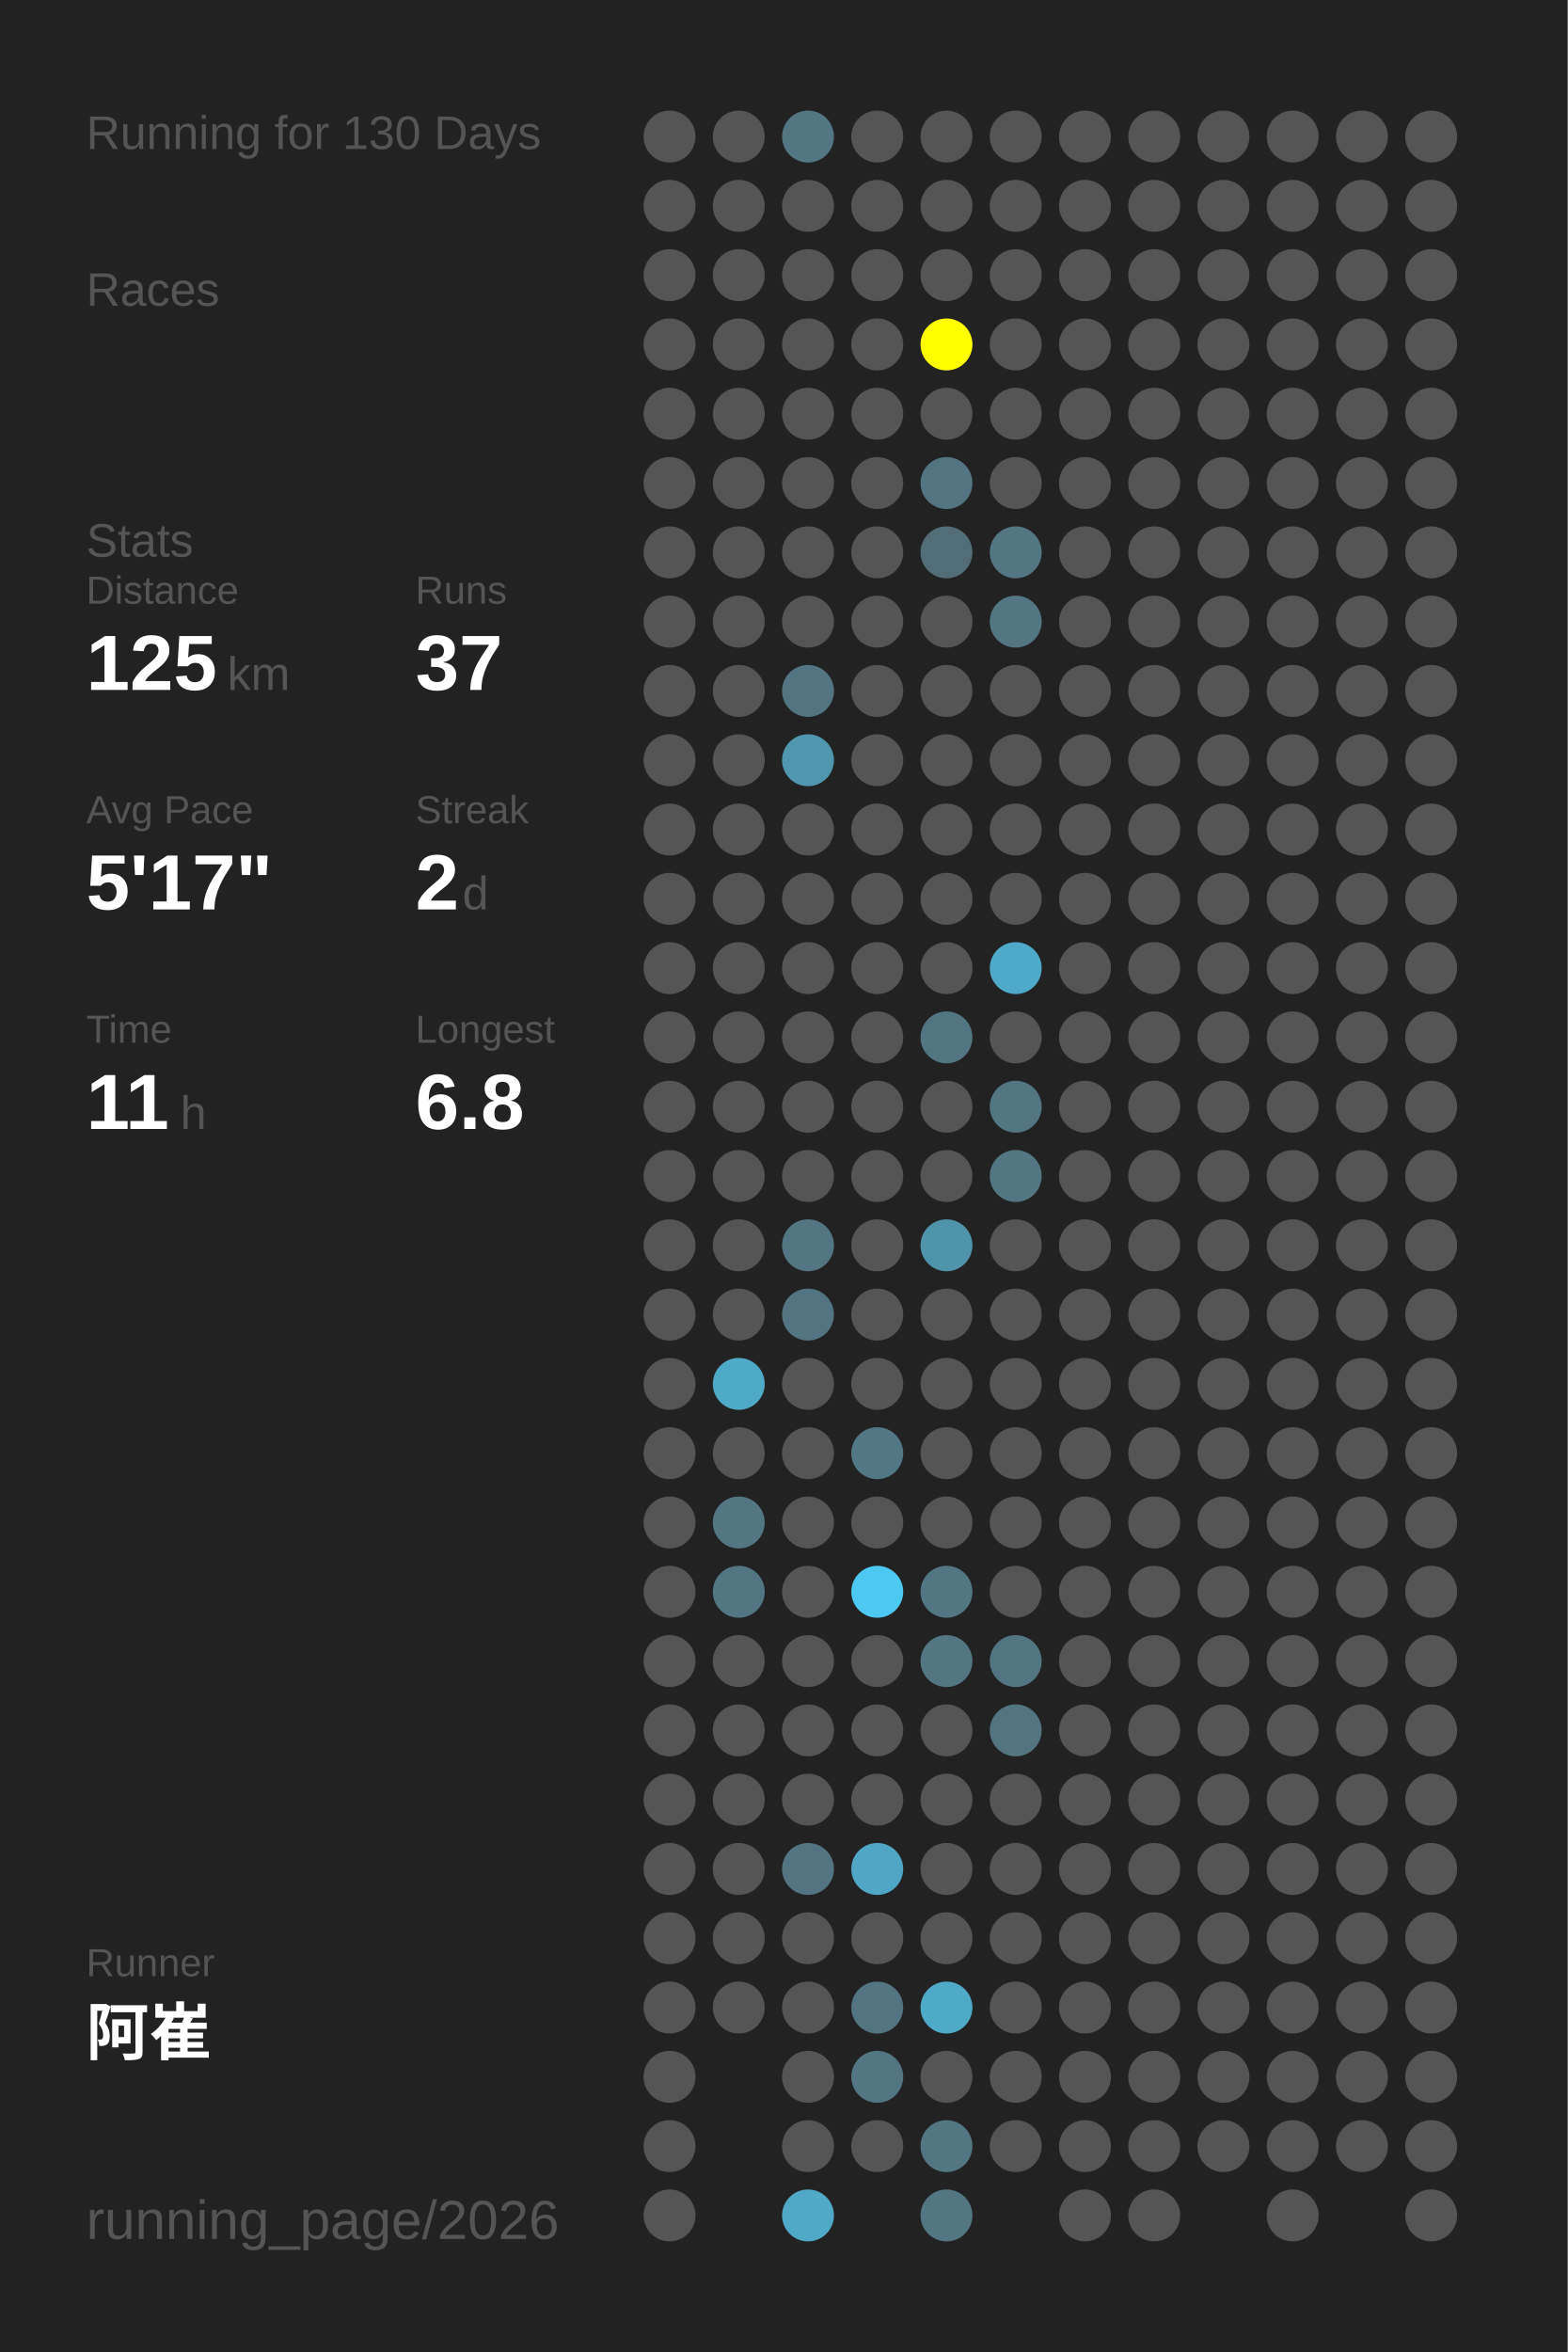
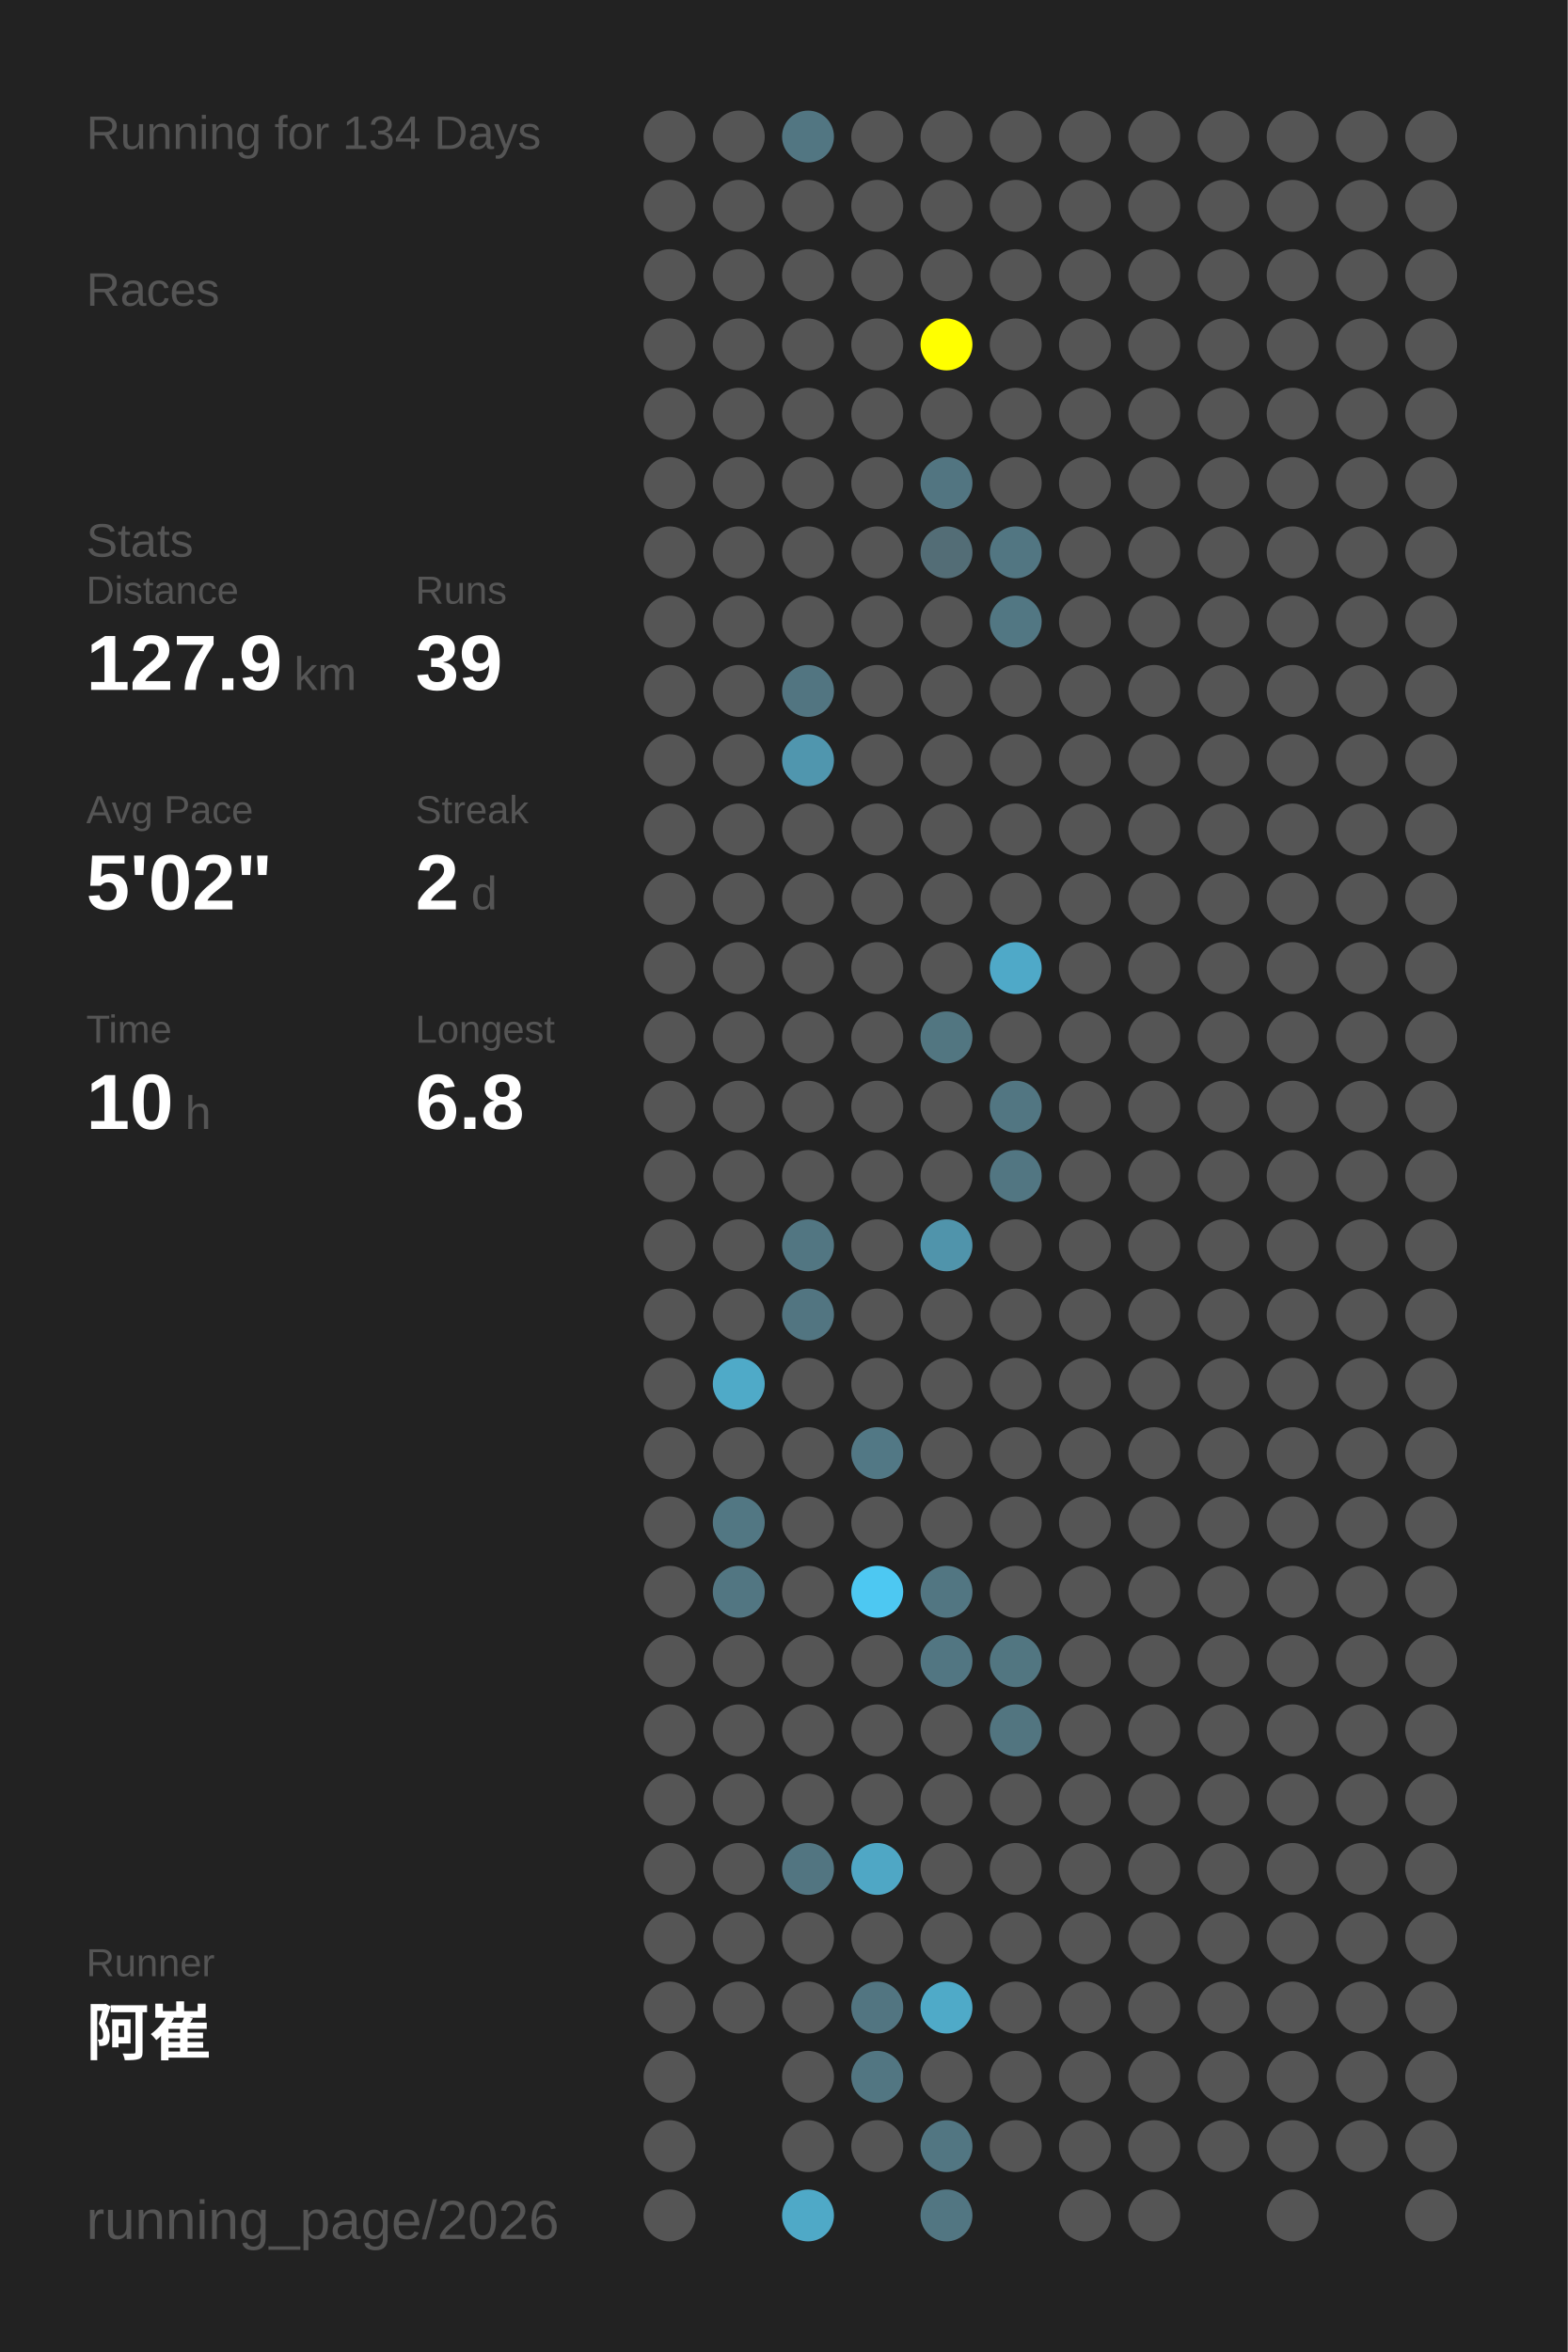
<svg xmlns="http://www.w3.org/2000/svg" baseProfile="full" height="300mm" version="1.1" viewBox="0,0,200,300" width="200mm">
  <defs />
  <rect fill="#222222" height="300" width="200" x="0" y="0" />
-   <text fill="#555555" style="font-size:6px; font-family:Arial;" x="11" y="19">Running for 130 Days</text>
+   <text fill="#555555" style="font-size:6px; font-family:Arial;" x="11" y="19">Running for 134 Days</text>
  <text fill="#555555" style="font-size:6px; font-family:Arial;" x="11" y="39">Races</text>
  <text fill="#555555" style="font-size:6px; font-family:Arial;" x="11" y="71">Stats</text>
  <text fill="#555555" style="font-size:5px; font-family:Arial;" x="11" y="77">Distance</text>
-   <text fill="#FFFFFF" style="font-size:10px; font-family:Arial; font-weight:bold;" x="11" y="88">125</text>
-   <text fill="#555555" style="font-size:6px; font-family:Arial;" x="29" y="88">km</text>
+   <text fill="#FFFFFF" style="font-size:10px; font-family:Arial; font-weight:bold;" x="11" y="88">127.9</text>
+   <text fill="#555555" style="font-size:6px; font-family:Arial;" x="37.5" y="88">km</text>
  <text fill="#555555" style="font-size:5px; font-family:Arial;" x="53" y="77">Runs</text>
-   <text fill="#FFFFFF" style="font-size:10px; font-family:Arial; font-weight:bold;" x="53" y="88">37</text>
+   <text fill="#FFFFFF" style="font-size:10px; font-family:Arial; font-weight:bold;" x="53" y="88">39</text>
  <text fill="#555555" style="font-size:5px; font-family:Arial;" x="11" y="105">Avg Pace</text>
-   <text fill="#FFFFFF" style="font-size:10px; font-family:Arial; font-weight:bold;" x="11" y="116">5'17"</text>
+   <text fill="#FFFFFF" style="font-size:10px; font-family:Arial; font-weight:bold;" x="11" y="116">5'02"</text>
  <text fill="#555555" style="font-size:5px; font-family:Arial;" x="53" y="105">Streak</text>
  <text fill="#FFFFFF" style="font-size:10px; font-family:Arial; font-weight:bold;" x="53" y="116">2</text>
-   <text fill="#555555" style="font-size:6px; font-family:Arial;" x="59" y="116">d</text>
+   <text fill="#555555" style="font-size:6px; font-family:Arial;" x="60.1" y="116">d</text>
  <text fill="#555555" style="font-size:5px; font-family:Arial;" x="11" y="133">Time</text>
-   <text fill="#FFFFFF" style="font-size:10px; font-family:Arial; font-weight:bold;" x="11" y="144">11</text>
-   <text fill="#555555" style="font-size:6px; font-family:Arial;" x="23" y="144">h</text>
+   <text fill="#FFFFFF" style="font-size:10px; font-family:Arial; font-weight:bold;" x="11" y="144">10</text>
+   <text fill="#555555" style="font-size:6px; font-family:Arial;" x="23.6" y="144">h</text>
  <text fill="#555555" style="font-size:5px; font-family:Arial;" x="53" y="133">Longest</text>
  <text fill="#FFFFFF" style="font-size:10px; font-family:Arial; font-weight:bold;" x="53" y="144">6.8</text>
  <text fill="#555555" style="font-size:5px; font-family:Arial;" x="11" y="252.065">Runner</text>
  <text fill="#FFFFFF" style="font-size:8px; font-family:Arial; font-weight:bold;" x="11" y="262.065">阿崔</text>
  <text fill="#555555" style="font-size:7px; font-family:Arial;" x="11" y="285.581">running_page/2026</text>
  <circle cx="85.417" cy="17.419" fill="#555555" r="3.312" />
  <circle cx="85.417" cy="26.258" fill="#555555" r="3.312" />
  <circle cx="85.417" cy="35.097" fill="#555555" r="3.312" />
  <circle cx="85.417" cy="43.935" fill="#555555" r="3.312" />
  <circle cx="85.417" cy="52.774" fill="#555555" r="3.312" />
  <circle cx="85.417" cy="61.613" fill="#555555" r="3.312" />
  <circle cx="85.417" cy="70.452" fill="#555555" r="3.312" />
  <circle cx="85.417" cy="79.29" fill="#555555" r="3.312" />
  <circle cx="85.417" cy="88.129" fill="#555555" r="3.312" />
  <circle cx="85.417" cy="96.968" fill="#555555" r="3.312" />
  <circle cx="85.417" cy="105.806" fill="#555555" r="3.312" />
  <circle cx="85.417" cy="114.645" fill="#555555" r="3.312" />
  <circle cx="85.417" cy="123.484" fill="#555555" r="3.312" />
  <circle cx="85.417" cy="132.323" fill="#555555" r="3.312" />
  <circle cx="85.417" cy="141.161" fill="#555555" r="3.312" />
  <circle cx="85.417" cy="150" fill="#555555" r="3.312" />
  <circle cx="85.417" cy="158.839" fill="#555555" r="3.312" />
  <circle cx="85.417" cy="167.677" fill="#555555" r="3.312" />
  <circle cx="85.417" cy="176.516" fill="#555555" r="3.312" />
  <circle cx="85.417" cy="185.355" fill="#555555" r="3.312" />
  <circle cx="85.417" cy="194.194" fill="#555555" r="3.312" />
  <circle cx="85.417" cy="203.032" fill="#555555" r="3.312" />
  <circle cx="85.417" cy="211.871" fill="#555555" r="3.312" />
  <circle cx="85.417" cy="220.71" fill="#555555" r="3.312" />
  <circle cx="85.417" cy="229.548" fill="#555555" r="3.312" />
  <circle cx="85.417" cy="238.387" fill="#555555" r="3.312" />
  <circle cx="85.417" cy="247.226" fill="#555555" r="3.312" />
  <circle cx="85.417" cy="256.065" fill="#555555" r="3.312" />
  <circle cx="85.417" cy="264.903" fill="#555555" r="3.312" />
  <circle cx="85.417" cy="273.742" fill="#555555" r="3.312" />
  <circle cx="85.417" cy="282.581" fill="#555555" r="3.312" />
  <circle cx="94.25" cy="17.419" fill="#555555" r="3.312" />
  <circle cx="94.25" cy="26.258" fill="#555555" r="3.312" />
  <circle cx="94.25" cy="35.097" fill="#555555" r="3.312" />
  <circle cx="94.25" cy="43.935" fill="#555555" r="3.312" />
  <circle cx="94.25" cy="52.774" fill="#555555" r="3.312" />
  <circle cx="94.25" cy="61.613" fill="#555555" r="3.312" />
  <circle cx="94.25" cy="70.452" fill="#555555" r="3.312" />
  <circle cx="94.25" cy="79.29" fill="#555555" r="3.312" />
  <circle cx="94.25" cy="88.129" fill="#555555" r="3.312" />
  <circle cx="94.25" cy="96.968" fill="#555555" r="3.312" />
  <circle cx="94.25" cy="105.806" fill="#555555" r="3.312" />
  <circle cx="94.25" cy="114.645" fill="#555555" r="3.312" />
  <circle cx="94.25" cy="123.484" fill="#555555" r="3.312" />
  <circle cx="94.25" cy="132.323" fill="#555555" r="3.312" />
  <circle cx="94.25" cy="141.161" fill="#555555" r="3.312" />
  <circle cx="94.25" cy="150" fill="#555555" r="3.312" />
  <circle cx="94.25" cy="158.839" fill="#555555" r="3.312" />
  <circle cx="94.25" cy="167.677" fill="#555555" r="3.312" />
  <circle cx="94.25" cy="176.516" fill="#4faac8" r="3.312" />
  <circle cx="94.25" cy="185.355" fill="#555555" r="3.312" />
  <circle cx="94.25" cy="194.194" fill="#527783" r="3.312" />
  <circle cx="94.25" cy="203.032" fill="#527682" r="3.312" />
  <circle cx="94.25" cy="211.871" fill="#555555" r="3.312" />
  <circle cx="94.25" cy="220.71" fill="#555555" r="3.312" />
  <circle cx="94.25" cy="229.548" fill="#555555" r="3.312" />
  <circle cx="94.25" cy="238.387" fill="#555555" r="3.312" />
  <circle cx="94.25" cy="247.226" fill="#555555" r="3.312" />
  <circle cx="94.25" cy="256.065" fill="#555555" r="3.312" />
  <circle cx="103.083" cy="17.419" fill="#527682" r="3.312" />
  <circle cx="103.083" cy="26.258" fill="#555555" r="3.312" />
  <circle cx="103.083" cy="35.097" fill="#555555" r="3.312" />
  <circle cx="103.083" cy="43.935" fill="#555555" r="3.312" />
  <circle cx="103.083" cy="52.774" fill="#555555" r="3.312" />
  <circle cx="103.083" cy="61.613" fill="#555555" r="3.312" />
  <circle cx="103.083" cy="70.452" fill="#555555" r="3.312" />
  <circle cx="103.083" cy="79.29" fill="#555555" r="3.312" />
  <circle cx="103.083" cy="88.129" fill="#527581" r="3.312" />
  <circle cx="103.083" cy="96.968" fill="#5096ae" r="3.312" />
  <circle cx="103.083" cy="105.806" fill="#555555" r="3.312" />
  <circle cx="103.083" cy="114.645" fill="#555555" r="3.312" />
  <circle cx="103.083" cy="123.484" fill="#555555" r="3.312" />
  <circle cx="103.083" cy="132.323" fill="#555555" r="3.312" />
  <circle cx="103.083" cy="141.161" fill="#555555" r="3.312" />
  <circle cx="103.083" cy="150" fill="#555555" r="3.312" />
  <circle cx="103.083" cy="158.839" fill="#527682" r="3.312" />
  <circle cx="103.083" cy="167.677" fill="#527581" r="3.312" />
  <circle cx="103.083" cy="176.516" fill="#555555" r="3.312" />
  <circle cx="103.083" cy="185.355" fill="#555555" r="3.312" />
  <circle cx="103.083" cy="194.194" fill="#555555" r="3.312" />
  <circle cx="103.083" cy="203.032" fill="#555555" r="3.312" />
  <circle cx="103.083" cy="211.871" fill="#555555" r="3.312" />
  <circle cx="103.083" cy="220.71" fill="#555555" r="3.312" />
  <circle cx="103.083" cy="229.548" fill="#555555" r="3.312" />
  <circle cx="103.083" cy="238.387" fill="#527581" r="3.312" />
  <circle cx="103.083" cy="247.226" fill="#555555" r="3.312" />
  <circle cx="103.083" cy="256.065" fill="#555555" r="3.312" />
  <circle cx="103.083" cy="264.903" fill="#555555" r="3.312" />
  <circle cx="103.083" cy="273.742" fill="#555555" r="3.312" />
  <circle cx="103.083" cy="282.581" fill="#4fa9c7" r="3.312" />
  <circle cx="111.917" cy="17.419" fill="#555555" r="3.312" />
  <circle cx="111.917" cy="26.258" fill="#555555" r="3.312" />
  <circle cx="111.917" cy="35.097" fill="#555555" r="3.312" />
  <circle cx="111.917" cy="43.935" fill="#555555" r="3.312" />
  <circle cx="111.917" cy="52.774" fill="#555555" r="3.312" />
  <circle cx="111.917" cy="61.613" fill="#555555" r="3.312" />
  <circle cx="111.917" cy="70.452" fill="#555555" r="3.312" />
  <circle cx="111.917" cy="79.29" fill="#555555" r="3.312" />
  <circle cx="111.917" cy="88.129" fill="#555555" r="3.312" />
  <circle cx="111.917" cy="96.968" fill="#555555" r="3.312" />
  <circle cx="111.917" cy="105.806" fill="#555555" r="3.312" />
  <circle cx="111.917" cy="114.645" fill="#555555" r="3.312" />
  <circle cx="111.917" cy="123.484" fill="#555555" r="3.312" />
  <circle cx="111.917" cy="132.323" fill="#555555" r="3.312" />
  <circle cx="111.917" cy="141.161" fill="#555555" r="3.312" />
  <circle cx="111.917" cy="150" fill="#555555" r="3.312" />
  <circle cx="111.917" cy="158.839" fill="#555555" r="3.312" />
  <circle cx="111.917" cy="167.677" fill="#555555" r="3.312" />
  <circle cx="111.917" cy="176.516" fill="#555555" r="3.312" />
  <circle cx="111.917" cy="185.355" fill="#527885" r="3.312" />
  <circle cx="111.917" cy="194.194" fill="#555555" r="3.312" />
  <circle cx="111.917" cy="203.032" fill="#4dc8f2" r="3.312" />
  <circle cx="111.917" cy="211.871" fill="#555555" r="3.312" />
  <circle cx="111.917" cy="220.71" fill="#555555" r="3.312" />
  <circle cx="111.917" cy="229.548" fill="#555555" r="3.312" />
  <circle cx="111.917" cy="238.387" fill="#4fa7c5" r="3.312" />
  <circle cx="111.917" cy="247.226" fill="#555555" r="3.312" />
  <circle cx="111.917" cy="256.065" fill="#527581" r="3.312" />
  <circle cx="111.917" cy="264.903" fill="#527682" r="3.312" />
  <circle cx="111.917" cy="273.742" fill="#555555" r="3.312" />
  <circle cx="120.75" cy="17.419" fill="#555555" r="3.312" />
  <circle cx="120.75" cy="26.258" fill="#555555" r="3.312" />
  <circle cx="120.75" cy="35.097" fill="#555555" r="3.312" />
  <circle cx="120.75" cy="43.935" fill="#FFFF00" r="3.312" />
  <circle cx="120.75" cy="52.774" fill="#555555" r="3.312" />
  <circle cx="120.75" cy="61.613" fill="#527581" r="3.312" />
  <circle cx="120.75" cy="70.452" fill="#536d76" r="3.312" />
  <circle cx="120.75" cy="79.29" fill="#555555" r="3.312" />
  <circle cx="120.75" cy="88.129" fill="#555555" r="3.312" />
  <circle cx="120.75" cy="96.968" fill="#555555" r="3.312" />
  <circle cx="120.75" cy="105.806" fill="#555555" r="3.312" />
  <circle cx="120.75" cy="114.645" fill="#555555" r="3.312" />
  <circle cx="120.75" cy="123.484" fill="#555555" r="3.312" />
  <circle cx="120.75" cy="132.323" fill="#527681" r="3.312" />
  <circle cx="120.75" cy="141.161" fill="#555555" r="3.312" />
  <circle cx="120.75" cy="150" fill="#555555" r="3.312" />
  <circle cx="120.75" cy="158.839" fill="#5094ab" r="3.312" />
  <circle cx="120.75" cy="167.677" fill="#555555" r="3.312" />
  <circle cx="120.75" cy="176.516" fill="#555555" r="3.312" />
  <circle cx="120.75" cy="185.355" fill="#555555" r="3.312" />
  <circle cx="120.75" cy="194.194" fill="#555555" r="3.312" />
  <circle cx="120.75" cy="203.032" fill="#527682" r="3.312" />
  <circle cx="120.75" cy="211.871" fill="#527682" r="3.312" />
  <circle cx="120.75" cy="220.71" fill="#555555" r="3.312" />
  <circle cx="120.75" cy="229.548" fill="#555555" r="3.312" />
  <circle cx="120.75" cy="238.387" fill="#555555" r="3.312" />
  <circle cx="120.75" cy="247.226" fill="#555555" r="3.312" />
  <circle cx="120.75" cy="256.065" fill="#4faac8" r="3.312" />
  <circle cx="120.75" cy="264.903" fill="#555555" r="3.312" />
  <circle cx="120.75" cy="273.742" fill="#527682" r="3.312" />
  <circle cx="120.75" cy="282.581" fill="#527682" r="3.312" />
  <circle cx="129.583" cy="17.419" fill="#555555" r="3.312" />
  <circle cx="129.583" cy="26.258" fill="#555555" r="3.312" />
  <circle cx="129.583" cy="35.097" fill="#555555" r="3.312" />
  <circle cx="129.583" cy="43.935" fill="#555555" r="3.312" />
  <circle cx="129.583" cy="52.774" fill="#555555" r="3.312" />
  <circle cx="129.583" cy="61.613" fill="#555555" r="3.312" />
  <circle cx="129.583" cy="70.452" fill="#527682" r="3.312" />
  <circle cx="129.583" cy="79.29" fill="#527783" r="3.312" />
  <circle cx="129.583" cy="88.129" fill="#555555" r="3.312" />
  <circle cx="129.583" cy="96.968" fill="#555555" r="3.312" />
  <circle cx="129.583" cy="105.806" fill="#555555" r="3.312" />
  <circle cx="129.583" cy="114.645" fill="#555555" r="3.312" />
  <circle cx="129.583" cy="123.484" fill="#4fa9c8" r="3.312" />
  <circle cx="129.583" cy="132.323" fill="#555555" r="3.312" />
  <circle cx="129.583" cy="141.161" fill="#527682" r="3.312" />
  <circle cx="129.583" cy="150" fill="#527682" r="3.312" />
  <circle cx="129.583" cy="158.839" fill="#555555" r="3.312" />
  <circle cx="129.583" cy="167.677" fill="#555555" r="3.312" />
  <circle cx="129.583" cy="176.516" fill="#555555" r="3.312" />
  <circle cx="129.583" cy="185.355" fill="#555555" r="3.312" />
  <circle cx="129.583" cy="194.194" fill="#555555" r="3.312" />
  <circle cx="129.583" cy="203.032" fill="#555555" r="3.312" />
  <circle cx="129.583" cy="211.871" fill="#527681" r="3.312" />
  <circle cx="129.583" cy="220.71" fill="#527580" r="3.312" />
  <circle cx="129.583" cy="229.548" fill="#555555" r="3.312" />
  <circle cx="129.583" cy="238.387" fill="#555555" r="3.312" />
  <circle cx="129.583" cy="247.226" fill="#555555" r="3.312" />
  <circle cx="129.583" cy="256.065" fill="#555555" r="3.312" />
  <circle cx="129.583" cy="264.903" fill="#555555" r="3.312" />
  <circle cx="129.583" cy="273.742" fill="#555555" r="3.312" />
  <circle cx="138.417" cy="17.419" fill="#555555" r="3.312" />
  <circle cx="138.417" cy="26.258" fill="#555555" r="3.312" />
  <circle cx="138.417" cy="35.097" fill="#555555" r="3.312" />
  <circle cx="138.417" cy="43.935" fill="#555555" r="3.312" />
  <circle cx="138.417" cy="52.774" fill="#555555" r="3.312" />
  <circle cx="138.417" cy="61.613" fill="#555555" r="3.312" />
  <circle cx="138.417" cy="70.452" fill="#555555" r="3.312" />
  <circle cx="138.417" cy="79.29" fill="#555555" r="3.312" />
  <circle cx="138.417" cy="88.129" fill="#555555" r="3.312" />
  <circle cx="138.417" cy="96.968" fill="#555555" r="3.312" />
  <circle cx="138.417" cy="105.806" fill="#555555" r="3.312" />
  <circle cx="138.417" cy="114.645" fill="#555555" r="3.312" />
  <circle cx="138.417" cy="123.484" fill="#555555" r="3.312" />
  <circle cx="138.417" cy="132.323" fill="#555555" r="3.312" />
  <circle cx="138.417" cy="141.161" fill="#555555" r="3.312" />
  <circle cx="138.417" cy="150" fill="#555555" r="3.312" />
  <circle cx="138.417" cy="158.839" fill="#555555" r="3.312" />
  <circle cx="138.417" cy="167.677" fill="#555555" r="3.312" />
  <circle cx="138.417" cy="176.516" fill="#555555" r="3.312" />
  <circle cx="138.417" cy="185.355" fill="#555555" r="3.312" />
  <circle cx="138.417" cy="194.194" fill="#555555" r="3.312" />
  <circle cx="138.417" cy="203.032" fill="#555555" r="3.312" />
  <circle cx="138.417" cy="211.871" fill="#555555" r="3.312" />
  <circle cx="138.417" cy="220.71" fill="#555555" r="3.312" />
  <circle cx="138.417" cy="229.548" fill="#555555" r="3.312" />
  <circle cx="138.417" cy="238.387" fill="#555555" r="3.312" />
  <circle cx="138.417" cy="247.226" fill="#555555" r="3.312" />
  <circle cx="138.417" cy="256.065" fill="#555555" r="3.312" />
  <circle cx="138.417" cy="264.903" fill="#555555" r="3.312" />
  <circle cx="138.417" cy="273.742" fill="#555555" r="3.312" />
  <circle cx="138.417" cy="282.581" fill="#555555" r="3.312" />
  <circle cx="147.25" cy="17.419" fill="#555555" r="3.312" />
  <circle cx="147.25" cy="26.258" fill="#555555" r="3.312" />
  <circle cx="147.25" cy="35.097" fill="#555555" r="3.312" />
  <circle cx="147.25" cy="43.935" fill="#555555" r="3.312" />
  <circle cx="147.25" cy="52.774" fill="#555555" r="3.312" />
  <circle cx="147.25" cy="61.613" fill="#555555" r="3.312" />
  <circle cx="147.25" cy="70.452" fill="#555555" r="3.312" />
  <circle cx="147.25" cy="79.29" fill="#555555" r="3.312" />
  <circle cx="147.25" cy="88.129" fill="#555555" r="3.312" />
  <circle cx="147.25" cy="96.968" fill="#555555" r="3.312" />
  <circle cx="147.25" cy="105.806" fill="#555555" r="3.312" />
  <circle cx="147.25" cy="114.645" fill="#555555" r="3.312" />
  <circle cx="147.25" cy="123.484" fill="#555555" r="3.312" />
  <circle cx="147.25" cy="132.323" fill="#555555" r="3.312" />
  <circle cx="147.25" cy="141.161" fill="#555555" r="3.312" />
  <circle cx="147.25" cy="150" fill="#555555" r="3.312" />
  <circle cx="147.25" cy="158.839" fill="#555555" r="3.312" />
  <circle cx="147.25" cy="167.677" fill="#555555" r="3.312" />
  <circle cx="147.25" cy="176.516" fill="#555555" r="3.312" />
  <circle cx="147.25" cy="185.355" fill="#555555" r="3.312" />
  <circle cx="147.25" cy="194.194" fill="#555555" r="3.312" />
  <circle cx="147.25" cy="203.032" fill="#555555" r="3.312" />
  <circle cx="147.25" cy="211.871" fill="#555555" r="3.312" />
  <circle cx="147.25" cy="220.71" fill="#555555" r="3.312" />
  <circle cx="147.25" cy="229.548" fill="#555555" r="3.312" />
  <circle cx="147.25" cy="238.387" fill="#555555" r="3.312" />
  <circle cx="147.25" cy="247.226" fill="#555555" r="3.312" />
  <circle cx="147.25" cy="256.065" fill="#555555" r="3.312" />
  <circle cx="147.25" cy="264.903" fill="#555555" r="3.312" />
  <circle cx="147.25" cy="273.742" fill="#555555" r="3.312" />
  <circle cx="147.25" cy="282.581" fill="#555555" r="3.312" />
  <circle cx="156.083" cy="17.419" fill="#555555" r="3.312" />
  <circle cx="156.083" cy="26.258" fill="#555555" r="3.312" />
  <circle cx="156.083" cy="35.097" fill="#555555" r="3.312" />
  <circle cx="156.083" cy="43.935" fill="#555555" r="3.312" />
  <circle cx="156.083" cy="52.774" fill="#555555" r="3.312" />
  <circle cx="156.083" cy="61.613" fill="#555555" r="3.312" />
  <circle cx="156.083" cy="70.452" fill="#555555" r="3.312" />
  <circle cx="156.083" cy="79.29" fill="#555555" r="3.312" />
  <circle cx="156.083" cy="88.129" fill="#555555" r="3.312" />
  <circle cx="156.083" cy="96.968" fill="#555555" r="3.312" />
  <circle cx="156.083" cy="105.806" fill="#555555" r="3.312" />
  <circle cx="156.083" cy="114.645" fill="#555555" r="3.312" />
  <circle cx="156.083" cy="123.484" fill="#555555" r="3.312" />
  <circle cx="156.083" cy="132.323" fill="#555555" r="3.312" />
  <circle cx="156.083" cy="141.161" fill="#555555" r="3.312" />
  <circle cx="156.083" cy="150" fill="#555555" r="3.312" />
  <circle cx="156.083" cy="158.839" fill="#555555" r="3.312" />
  <circle cx="156.083" cy="167.677" fill="#555555" r="3.312" />
  <circle cx="156.083" cy="176.516" fill="#555555" r="3.312" />
  <circle cx="156.083" cy="185.355" fill="#555555" r="3.312" />
  <circle cx="156.083" cy="194.194" fill="#555555" r="3.312" />
  <circle cx="156.083" cy="203.032" fill="#555555" r="3.312" />
  <circle cx="156.083" cy="211.871" fill="#555555" r="3.312" />
  <circle cx="156.083" cy="220.71" fill="#555555" r="3.312" />
  <circle cx="156.083" cy="229.548" fill="#555555" r="3.312" />
  <circle cx="156.083" cy="238.387" fill="#555555" r="3.312" />
  <circle cx="156.083" cy="247.226" fill="#555555" r="3.312" />
  <circle cx="156.083" cy="256.065" fill="#555555" r="3.312" />
  <circle cx="156.083" cy="264.903" fill="#555555" r="3.312" />
  <circle cx="156.083" cy="273.742" fill="#555555" r="3.312" />
  <circle cx="164.917" cy="17.419" fill="#555555" r="3.312" />
  <circle cx="164.917" cy="26.258" fill="#555555" r="3.312" />
  <circle cx="164.917" cy="35.097" fill="#555555" r="3.312" />
  <circle cx="164.917" cy="43.935" fill="#555555" r="3.312" />
  <circle cx="164.917" cy="52.774" fill="#555555" r="3.312" />
  <circle cx="164.917" cy="61.613" fill="#555555" r="3.312" />
  <circle cx="164.917" cy="70.452" fill="#555555" r="3.312" />
  <circle cx="164.917" cy="79.29" fill="#555555" r="3.312" />
  <circle cx="164.917" cy="88.129" fill="#555555" r="3.312" />
  <circle cx="164.917" cy="96.968" fill="#555555" r="3.312" />
  <circle cx="164.917" cy="105.806" fill="#555555" r="3.312" />
  <circle cx="164.917" cy="114.645" fill="#555555" r="3.312" />
  <circle cx="164.917" cy="123.484" fill="#555555" r="3.312" />
  <circle cx="164.917" cy="132.323" fill="#555555" r="3.312" />
  <circle cx="164.917" cy="141.161" fill="#555555" r="3.312" />
  <circle cx="164.917" cy="150" fill="#555555" r="3.312" />
  <circle cx="164.917" cy="158.839" fill="#555555" r="3.312" />
  <circle cx="164.917" cy="167.677" fill="#555555" r="3.312" />
  <circle cx="164.917" cy="176.516" fill="#555555" r="3.312" />
  <circle cx="164.917" cy="185.355" fill="#555555" r="3.312" />
  <circle cx="164.917" cy="194.194" fill="#555555" r="3.312" />
  <circle cx="164.917" cy="203.032" fill="#555555" r="3.312" />
  <circle cx="164.917" cy="211.871" fill="#555555" r="3.312" />
  <circle cx="164.917" cy="220.71" fill="#555555" r="3.312" />
  <circle cx="164.917" cy="229.548" fill="#555555" r="3.312" />
  <circle cx="164.917" cy="238.387" fill="#555555" r="3.312" />
  <circle cx="164.917" cy="247.226" fill="#555555" r="3.312" />
  <circle cx="164.917" cy="256.065" fill="#555555" r="3.312" />
  <circle cx="164.917" cy="264.903" fill="#555555" r="3.312" />
  <circle cx="164.917" cy="273.742" fill="#555555" r="3.312" />
  <circle cx="164.917" cy="282.581" fill="#555555" r="3.312" />
  <circle cx="173.75" cy="17.419" fill="#555555" r="3.312" />
  <circle cx="173.75" cy="26.258" fill="#555555" r="3.312" />
  <circle cx="173.75" cy="35.097" fill="#555555" r="3.312" />
  <circle cx="173.75" cy="43.935" fill="#555555" r="3.312" />
  <circle cx="173.75" cy="52.774" fill="#555555" r="3.312" />
  <circle cx="173.75" cy="61.613" fill="#555555" r="3.312" />
  <circle cx="173.75" cy="70.452" fill="#555555" r="3.312" />
  <circle cx="173.75" cy="79.29" fill="#555555" r="3.312" />
  <circle cx="173.75" cy="88.129" fill="#555555" r="3.312" />
  <circle cx="173.75" cy="96.968" fill="#555555" r="3.312" />
  <circle cx="173.75" cy="105.806" fill="#555555" r="3.312" />
  <circle cx="173.75" cy="114.645" fill="#555555" r="3.312" />
  <circle cx="173.75" cy="123.484" fill="#555555" r="3.312" />
  <circle cx="173.75" cy="132.323" fill="#555555" r="3.312" />
  <circle cx="173.75" cy="141.161" fill="#555555" r="3.312" />
  <circle cx="173.75" cy="150" fill="#555555" r="3.312" />
  <circle cx="173.75" cy="158.839" fill="#555555" r="3.312" />
  <circle cx="173.75" cy="167.677" fill="#555555" r="3.312" />
  <circle cx="173.75" cy="176.516" fill="#555555" r="3.312" />
  <circle cx="173.75" cy="185.355" fill="#555555" r="3.312" />
  <circle cx="173.75" cy="194.194" fill="#555555" r="3.312" />
  <circle cx="173.75" cy="203.032" fill="#555555" r="3.312" />
  <circle cx="173.75" cy="211.871" fill="#555555" r="3.312" />
  <circle cx="173.75" cy="220.71" fill="#555555" r="3.312" />
  <circle cx="173.75" cy="229.548" fill="#555555" r="3.312" />
  <circle cx="173.75" cy="238.387" fill="#555555" r="3.312" />
  <circle cx="173.75" cy="247.226" fill="#555555" r="3.312" />
  <circle cx="173.75" cy="256.065" fill="#555555" r="3.312" />
  <circle cx="173.75" cy="264.903" fill="#555555" r="3.312" />
  <circle cx="173.75" cy="273.742" fill="#555555" r="3.312" />
  <circle cx="182.583" cy="17.419" fill="#555555" r="3.312" />
  <circle cx="182.583" cy="26.258" fill="#555555" r="3.312" />
  <circle cx="182.583" cy="35.097" fill="#555555" r="3.312" />
  <circle cx="182.583" cy="43.935" fill="#555555" r="3.312" />
  <circle cx="182.583" cy="52.774" fill="#555555" r="3.312" />
  <circle cx="182.583" cy="61.613" fill="#555555" r="3.312" />
  <circle cx="182.583" cy="70.452" fill="#555555" r="3.312" />
  <circle cx="182.583" cy="79.29" fill="#555555" r="3.312" />
  <circle cx="182.583" cy="88.129" fill="#555555" r="3.312" />
  <circle cx="182.583" cy="96.968" fill="#555555" r="3.312" />
  <circle cx="182.583" cy="105.806" fill="#555555" r="3.312" />
  <circle cx="182.583" cy="114.645" fill="#555555" r="3.312" />
  <circle cx="182.583" cy="123.484" fill="#555555" r="3.312" />
  <circle cx="182.583" cy="132.323" fill="#555555" r="3.312" />
  <circle cx="182.583" cy="141.161" fill="#555555" r="3.312" />
  <circle cx="182.583" cy="150" fill="#555555" r="3.312" />
  <circle cx="182.583" cy="158.839" fill="#555555" r="3.312" />
  <circle cx="182.583" cy="167.677" fill="#555555" r="3.312" />
  <circle cx="182.583" cy="176.516" fill="#555555" r="3.312" />
  <circle cx="182.583" cy="185.355" fill="#555555" r="3.312" />
  <circle cx="182.583" cy="194.194" fill="#555555" r="3.312" />
  <circle cx="182.583" cy="203.032" fill="#555555" r="3.312" />
  <circle cx="182.583" cy="211.871" fill="#555555" r="3.312" />
  <circle cx="182.583" cy="220.71" fill="#555555" r="3.312" />
  <circle cx="182.583" cy="229.548" fill="#555555" r="3.312" />
  <circle cx="182.583" cy="238.387" fill="#555555" r="3.312" />
  <circle cx="182.583" cy="247.226" fill="#555555" r="3.312" />
  <circle cx="182.583" cy="256.065" fill="#555555" r="3.312" />
  <circle cx="182.583" cy="264.903" fill="#555555" r="3.312" />
  <circle cx="182.583" cy="273.742" fill="#555555" r="3.312" />
  <circle cx="182.583" cy="282.581" fill="#555555" r="3.312" />
</svg>
